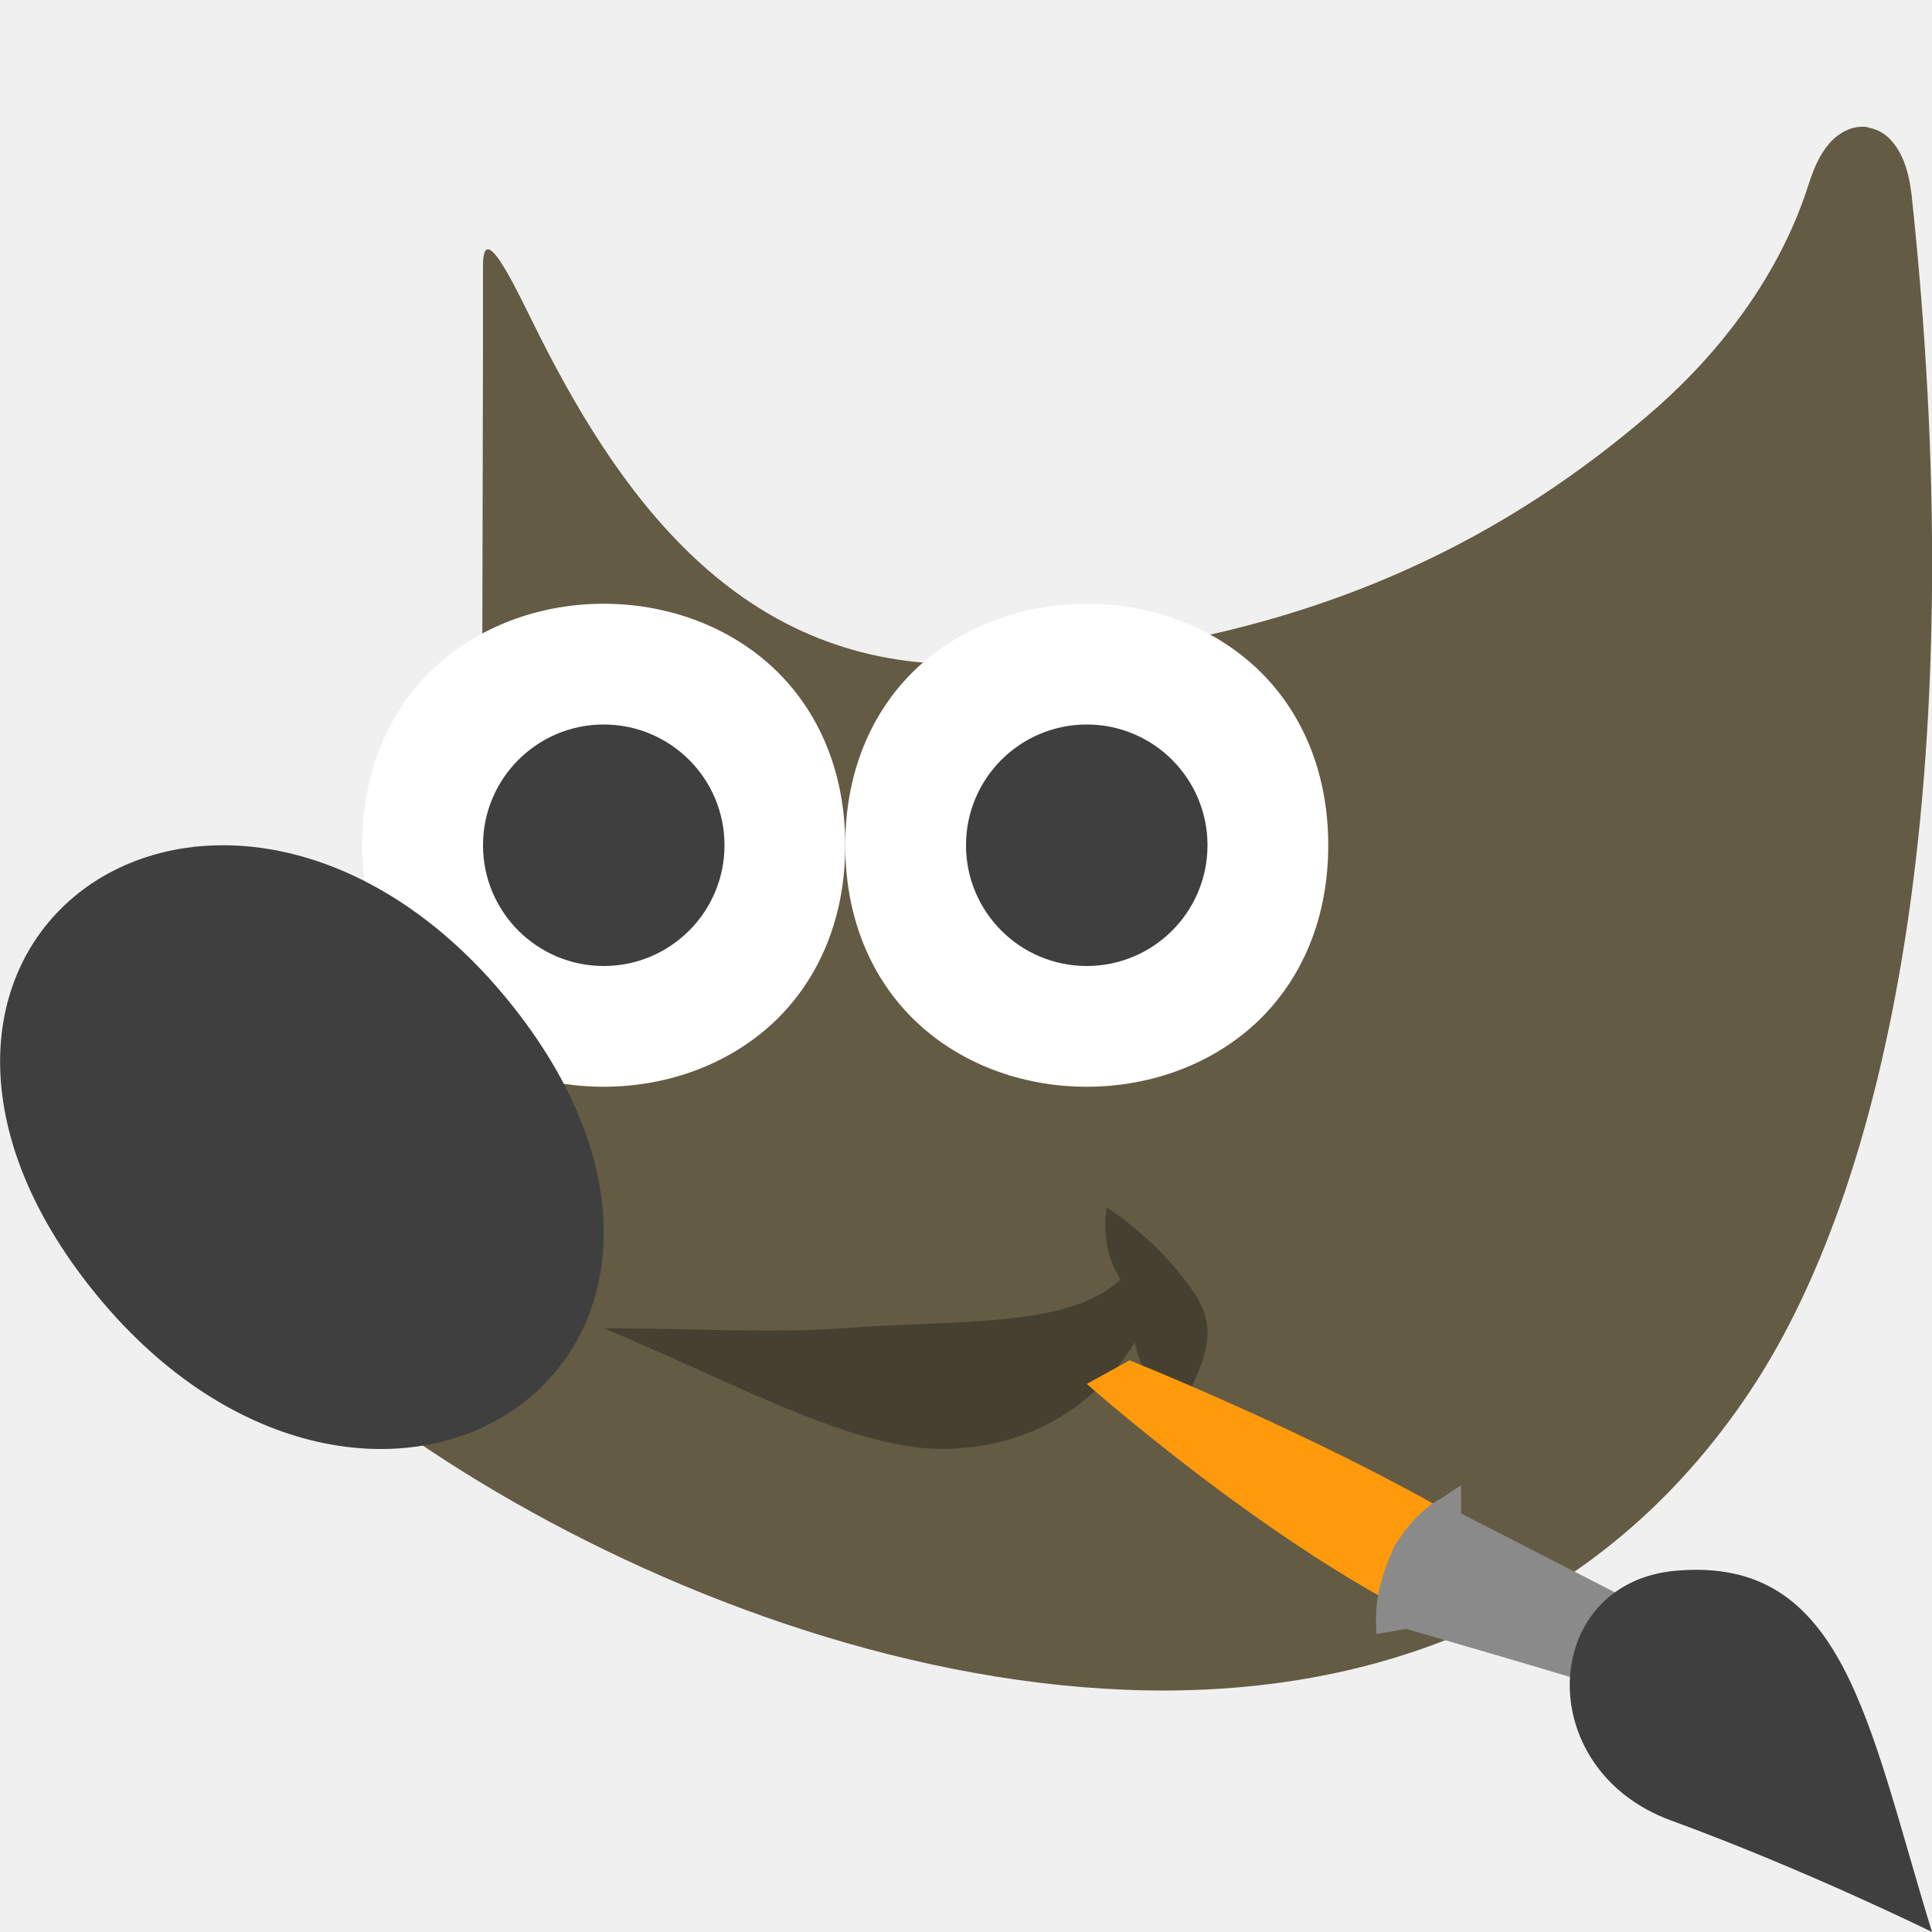
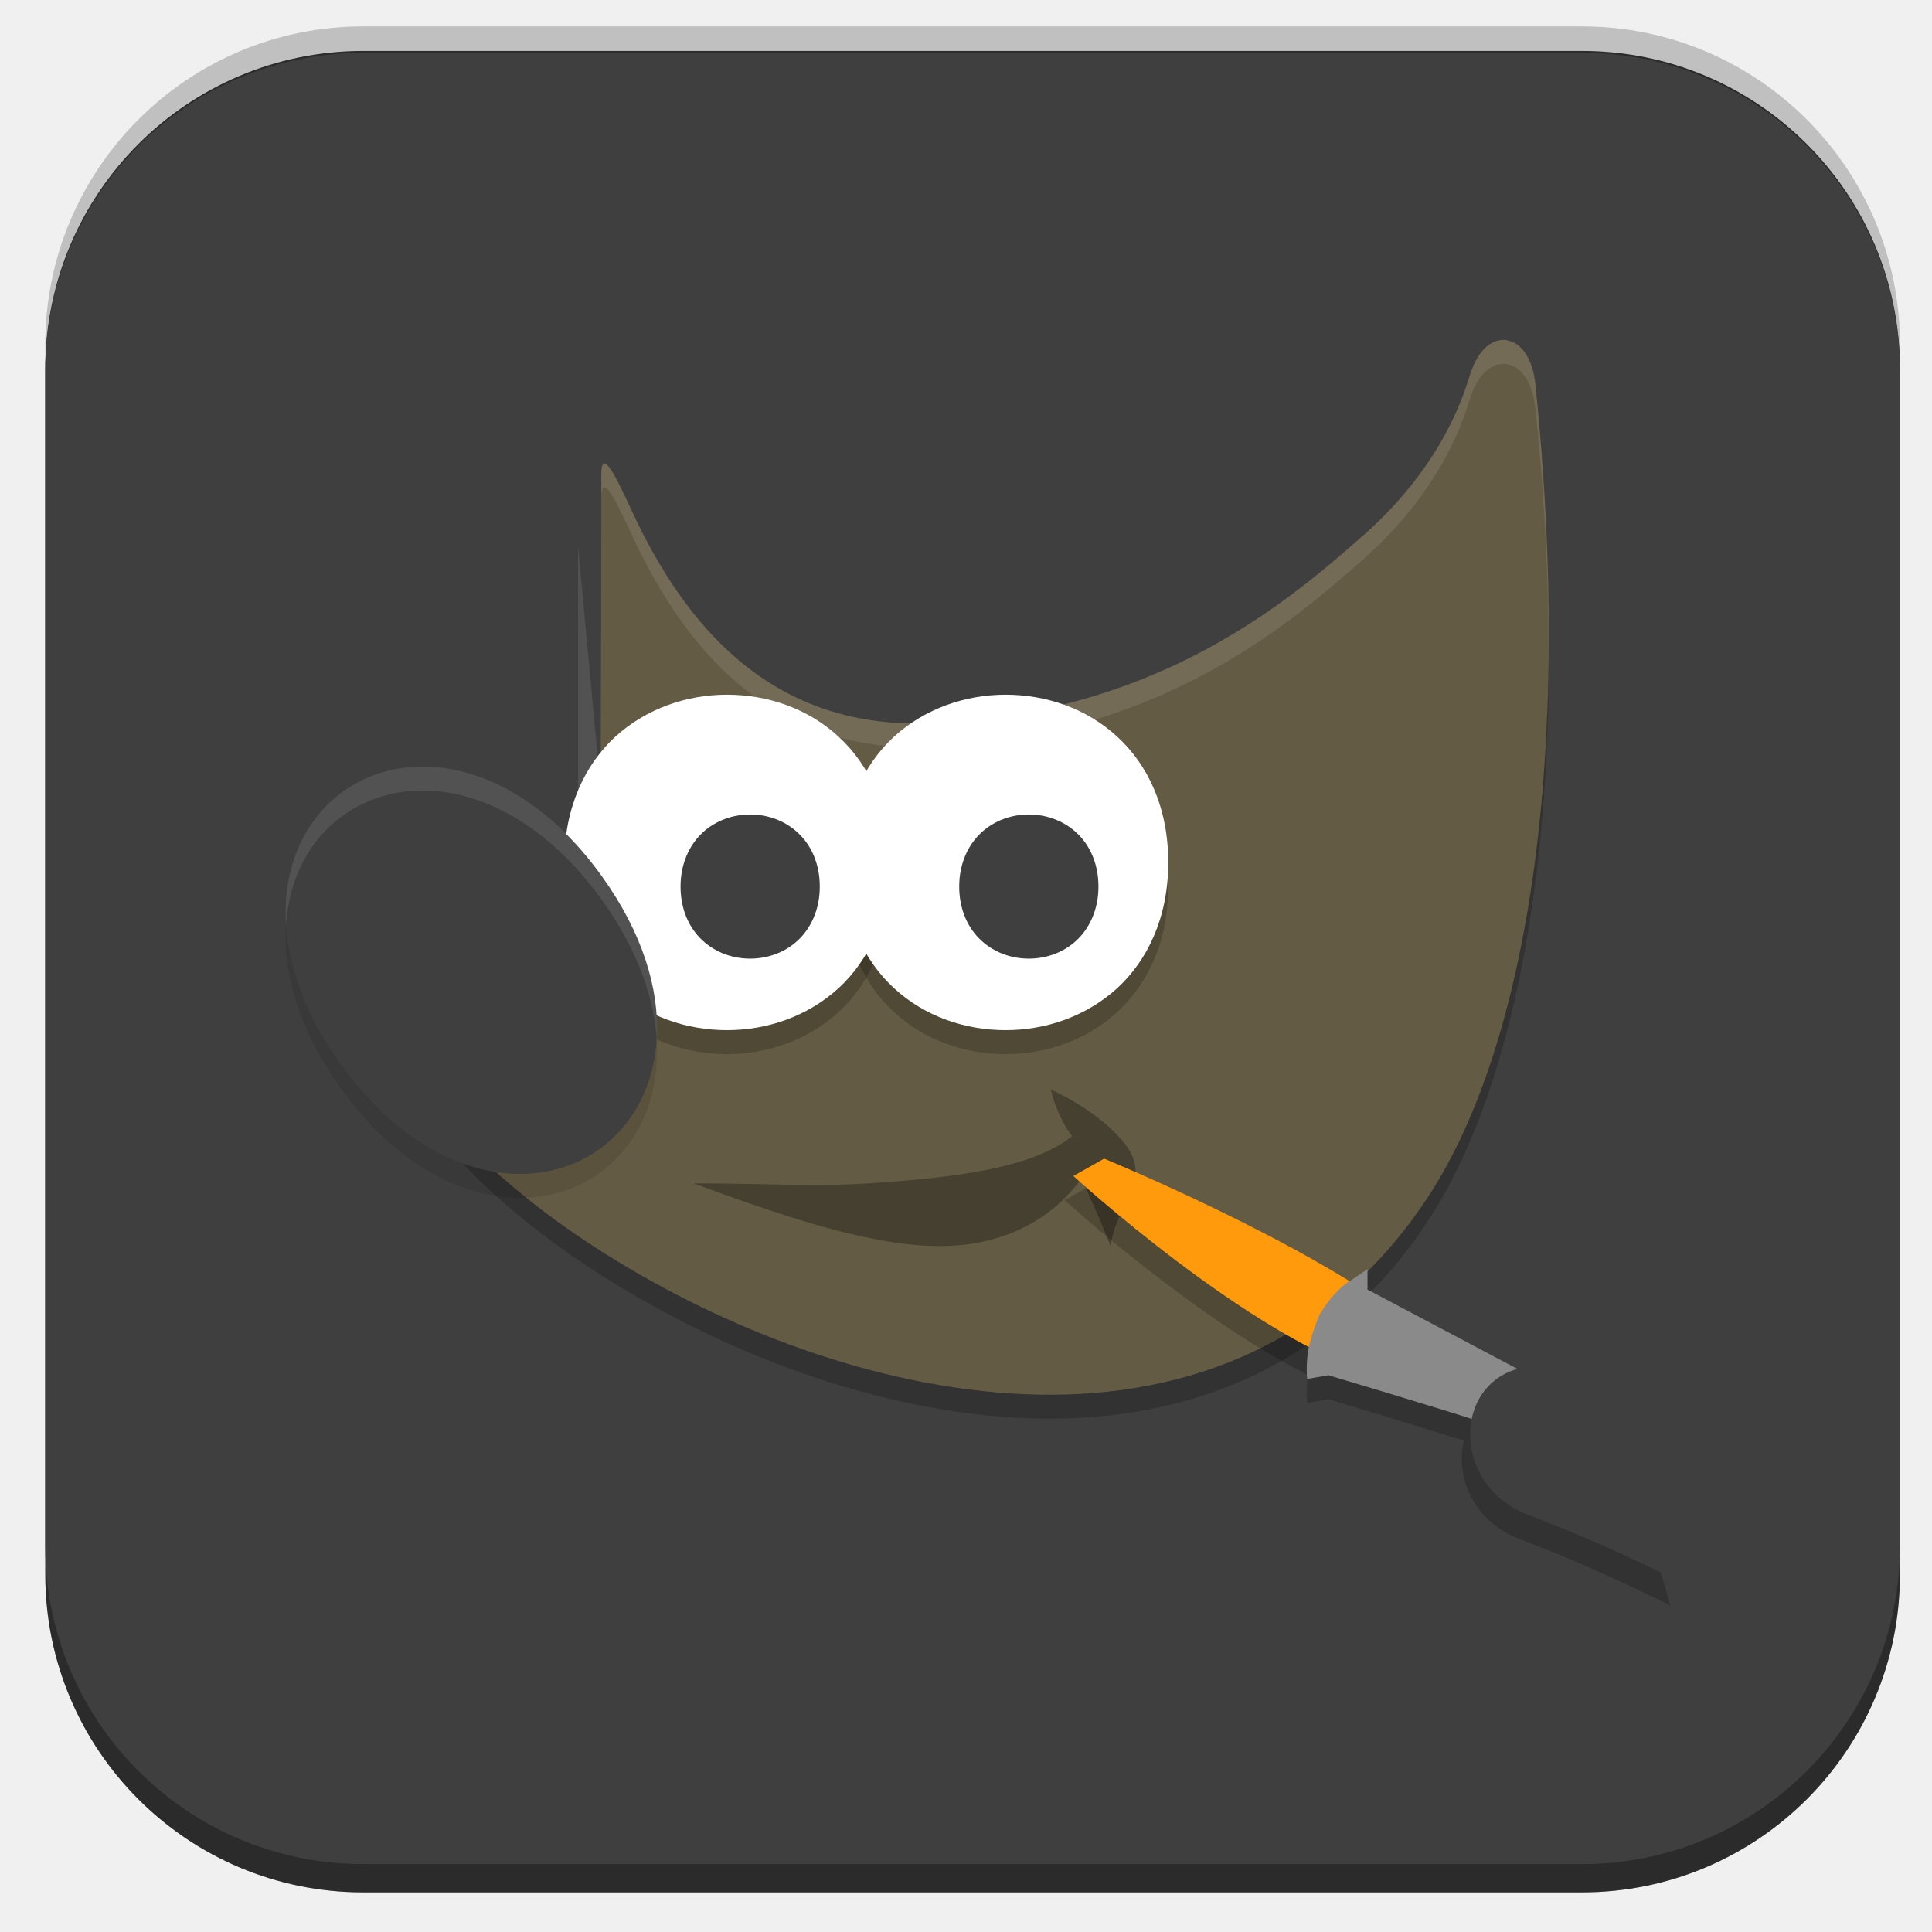
- <svg xmlns="http://www.w3.org/2000/svg" width="16" height="16" version="1.1">
-   <path style="fill:#645b44;fill-rule:evenodd" d="m 15.469,1.053 c -0.132,-0.021 -0.251,0.054 -0.323,0.139 -0.072,0.085 -0.121,0.191 -0.164,0.324 -0.075,0.23 -0.349,1.084 -1.339,1.928 C 12.652,4.287 10.945,5.424 7.987,5.5 6.187,5.521 5.192,4.214 4.475,2.795 4.295,2.44 4,1.78 4,2.2 v 0.65 l -0.009,3.862 0.018,0.044 c 0,0 0.161,0.358 -0.009,0.84 C 3.83,8.079 2.948,8.783 1.447,9.233 l -0.183,0.055 0.035,0.193 c 0.083,0.468 0.415,0.948 0.905,1.439 0.49,0.491 1.146,0.988 1.91,1.437 1.528,0.898 3.484,1.608 5.385,1.642 1.901,0.033 3.761,-0.631 4.991,-2.473 1.231,-1.841 1.831,-5.355 1.339,-9.931 h -8.38e-4 c -0.016,-0.126 -0.043,-0.233 -0.093,-0.327 -0.05,-0.094 -0.133,-0.191 -0.266,-0.212 z" />
-   <path style="opacity:0.3;fill-rule:evenodd" d="m 5,11 c 0.722,0 1.38,0.043 1.977,0 C 7.969,10.927 8.84,10.999 9.281,10.597 9.094,10.312 9.167,10 9.167,10 c 0,0 0.436,0.272 0.728,0.716 C 10.185,11.159 9.792,11.432 9.716,11.999 9.547,11.501 9.441,11.314 9.398,11.117 9.091,11.619 8.561,11.979 7.849,11.999 7.09,12.02 6.125,11.47 5,11 Z" />
-   <path style="fill:#ffffff;fill-rule:evenodd" d="m 5,5 c -0.495,0 -0.992,0.164 -1.371,0.5 C 3.25,5.837 3,6.349 3,7 c 0,0.651 0.25,1.163 0.629,1.5 0.379,0.337 0.876,0.5 1.371,0.5 0.495,0 0.992,-0.164 1.371,-0.5 C 6.749,8.163 7,7.651 7,7 7,6.349 6.749,5.837 6.37,5.5 5.992,5.164 5.494,5 5,5 Z" />
-   <circle style="fill:#3f3f3f" cx="5" cy="7" r="1" />
-   <path style="fill:#3f3f3f;fill-rule:evenodd" d="m 1.864,7 c -0.111,0 -0.22,0.006 -0.325,0.022 -0.282,0.041 -0.543,0.139 -0.768,0.287 -0.9,0.594 -1.137,1.939 -0.025,3.348 1.112,1.409 2.583,1.628 3.484,1.034 C 5.129,11.097 5.367,9.752 4.255,8.343 3.525,7.418 2.641,7.006 1.864,7 Z" />
-   <path style="fill:#ffffff;fill-rule:evenodd" d="m 9,5 c -0.495,0 -0.992,0.164 -1.371,0.5 C 7.25,5.837 7,6.349 7,7 c 0,0.651 0.25,1.163 0.629,1.5 0.379,0.337 0.876,0.5 1.371,0.5 0.495,0 0.992,-0.164 1.371,-0.5 C 10.749,8.163 11,7.651 11,7 11,6.349 10.749,5.837 10.37,5.5 9.992,5.164 9.494,5 9,5 Z" />
-   <circle style="fill:#3f3f3f" cx="9" cy="7" r="1" />
-   <path style="fill:#ff9a0c" d="m 12.489,13.69 0.324,-0.646 C 11.607,12.162 9.355,11.266 9.355,11.266 L 9,11.461 c 0,0 2.045,1.813 3.489,2.229 z" />
-   <path style="fill:#8a8a8a" d="m 12.1,12.3 -0.169,0.111 c -0.157,0.086 -0.284,0.231 -0.387,0.4 -0.118,0.277 -0.164,0.45 -0.144,0.721 l 0.245,-0.042 c 0,0 1.279,0.367 1.885,0.56 l 0.071,-0.136 0.249,-0.483 -1.75,-0.897 z" />
-   <path style="fill:#3f3f3f" d="m 16,16 c -0.534,-1.736 -0.724,-3.115 -2.121,-2.992 -1.125,0.099 -1.204,1.642 -0.041,2.068 C 14.959,15.486 16,16 16,16 Z" />
+ <svg xmlns="http://www.w3.org/2000/svg" id="_图层_1" data-name="图层_1" version="1.1" viewBox="0 0 1024 1024" width="16" height="16">
+   <defs>
+     <style>
+       .st0 {
+         fill: #fe3838;
+       }
+ 
+       .st1 {
+         fill: #4daf7c;
+       }
+ 
+       .st2, .st3, .st4, .st5, .st6, .st7, .st8, .st9, .st10, .st11, .st12 {
+         isolation: isolate;
+       }
+ 
+       .st2, .st4, .st6, .st7, .st12 {
+         opacity: .1;
+       }
+ 
+       .st2, .st5, .st13, .st14, .st6, .st10, .st15 {
+         fill-rule: evenodd;
+       }
+ 
+       .st3, .st4, .st16, .st17 {
+         display: none;
+       }
+ 
+       .st3, .st5, .st9, .st11 {
+         opacity: .2;
+       }
+ 
+       .st4, .st18, .st13, .st6, .st11, .st12 {
+         fill: #fff;
+       }
+ 
+       .st19, .st15 {
+         fill: #3f3f3f;
+       }
+ 
+       .st14 {
+         fill: #645b44;
+       }
+ 
+       .st20 {
+         fill: #8a8a8a;
+       }
+ 
+       .st21 {
+         fill: #886c38;
+       }
+ 
+       .st22 {
+         fill: #7f80a1;
+       }
+ 
+       .st23 {
+         fill: #691f69;
+       }
+ 
+       .st24 {
+         fill: #ff9a0c;
+       }
+ 
+       .st25 {
+         fill: #2b2b2b;
+       }
+ 
+       .st26 {
+         fill: #8d348e;
+       }
+ 
+       .st8, .st10 {
+         opacity: .3;
+       }
+ 
+       .st16 {
+         fill: #fecd38;
+       }
+ 
+       .st27 {
+         fill: #fefefe;
+       }
+ 
+       .st28 {
+         fill: #0d65d7;
+       }
+ 
+       .st29 {
+         fill: #ffc20c;
+       }
+ 
+       .st30 {
+         fill: #5ed698;
+       }
+     </style>
+   </defs>
+   <rect class="st9" x="24" y="14" width="983" height="989" rx="168.5" ry="168.5" />
+   <g class="st17">
+     <path class="st9" d="M182.5,519.8v14.2c0,178.5,142.9,322.2,317.1,322.2s317.1-143.7,317.1-322.2v-9.5c-7.8,172.2-147.6,308-317.1,309.6-171.1,0-312.4-139-317.1-312.7h0v-1.6Z" />
+     <path class="st21" d="M506.5,194.3c-177.6,0-320.3,145.2-320.3,325.4s144.3,325.4,320.3,325.4,320.3-145.2,320.3-325.4-144.3-325.4-320.3-325.4Z" />
+     <path class="st11" d="M499.6,195.9c-175.8,0-317.1,143.7-317.1,322.2v4.7c3.1-175.3,144.4-315.9,317.1-315.9h0c174.2,0,315.5,142.1,317.1,317.5v-6.3c0-178.5-142.9-322.2-317.1-322.2h0Z" />
+     <path class="st9" d="M531.4,277.2v231.3h228.3c-11.1-122.8-106.2-220.1-228.3-231.3h0ZM483.8,277.2c-120.5,11.2-217.2,108.5-228.3,231.3h228.3v-231.3h0ZM255.5,556.4c11.1,122.8,106.2,220.1,228.3,231.3v-231.3h-228.3ZM531.4,556.4v231.3c120.5-11.2,217.2-108.5,228.3-231.3h-228.3Z" />
+     <path class="st18" d="M531.4,261.2v231.3h228.3c-11.1-122.8-106.2-220.1-228.3-231.3ZM483.8,261.2c-120.5,11.2-217.2,108.5-228.3,231.3h228.3v-231.3ZM255.5,540.4c11.1,122.8,106.2,220.1,228.3,231.3v-231.3h-228.3ZM531.4,540.4v231.3c120.5-11.2,217.2-108.5,228.3-231.3h-228.3Z" />
+   </g>
+   <rect class="st25" x="24" y="27" width="983" height="976" rx="168.5" ry="168.5" />
+   <rect class="st19" x="24" y="28" width="983" height="960" rx="168.5" ry="168.5" />
+   <g class="st17">
+     <path class="st7" d="M656.5,220.5l-121.5,202.4,58.6,32.6,121.6-202.4-58.7-32.6Z" />
+     <path class="st7" d="M426.6,603.2l-119.7,199.3,58.7,32.6,119.7-199.3-58.7-32.6Z" />
+     <path class="st22" d="M426.6,586.9l-119.7,199.3,58.7,32.6,119.7-199.3-58.7-32.6Z" />
+     <path class="st28" d="M656.5,204.2l-121.5,202.4,58.6,32.6,121.6-202.4-58.7-32.6Z" />
+     <path class="st7" d="M315.8,392.8l-136.8,228.1,136.8,228.1h273.7l136.8-228.1-136.8-228.1h-273.7ZM354.9,458h195.5l97.8,162.9-97.8,162.9h-195.5l-97.8-162.9,97.8-162.9Z" />
+     <path class="st22" d="M315.8,376.5l-136.8,228.1,136.8,228.1h273.7l136.8-228.1-136.8-228.1h-273.7ZM354.9,441.7h195.5l97.8,162.9-97.8,162.9h-195.5l-97.8-162.9,97.8-162.9Z" />
+     <path class="st7" d="M433.5,197.3l-136.8,228.1,136.8,228.1h273.7l136.8-228.1-136.8-228.1h-273.8ZM472.5,262.5h195.6l97.7,162.9-97.8,162.9h-195.5l-97.8-162.9,97.8-162.9Z" />
+     <path class="st28" d="M433.5,181l-136.8,228.1,136.8,228.1h273.7l136.8-228.1-136.8-228.1h-273.8ZM472.5,246.2h195.6l97.7,162.9-97.8,162.9h-195.5l-97.8-162.9,97.8-162.9Z" />
+   </g>
+   <g class="st17">
+     <path class="st3" d="M28.7,497.3c-.2,5.5-.8,10.8-.8,16.4,0,253.9,207,458.3,464,458.3s464-204.4,464-458.3-.6-10.9-.8-16.4c-8.8,246.2-211.7,441.9-463.2,441.9S37.5,743.5,28.7,497.3h0Z" />
+     <path class="st16" d="M488,39h0c256.3,0,464,205.2,464,458.3h0c0,253.1-207.8,458.3-464,458.3h0c-256.3,0-464-205.2-464-458.3h0c0-253.1,207.8-458.3,464-458.3Z" />
+     <path class="st9" d="M189.7,317.3v98.2h66.3v294.6h99.4v-392.8h-165.7ZM624.5,317.3c-85.4,0-163.6,53-189,133.5-42.6,135.2,58.5,259.3,189,259.3h269.2c17.9-30.7,32.5-63.5,42.9-98.2h-308.4c-50.8,0-96.3-36.1-102.5-85.9-7.3-59.7,39.7-110.5,98.7-110.5,28.2,0,55.1,12,73.9,32.7h113.3c-28-78.4-103-130.8-187.2-130.9h0Z" />
+     <path class="st0" d="M189.7,300.9v98.2h66.3v294.6h99.4v-392.8h-165.7ZM624.5,300.9c-85.4,0-163.6,53-189,133.5-42.6,135.2,58.5,259.3,189,259.3h286.5c14.9-31,26.6-63.8,34.1-98.2h-316.8c-50.8,0-96.3-36.1-102.5-85.9-7.3-59.7,39.7-110.5,98.7-110.5,28.2,0,55.1,12,73.9,32.7h113.3c-28-78.4-103-130.8-187.2-130.9h0Z" />
+     <path class="st4" d="M491.9,41C234.9,41,27.9,245.3,27.9,499.2s.2,3.7.3,5.5C34,255.9,238.6,57.3,491.9,57.3s457.9,198.6,463.8,447.5c.1-1.8.3-3.6.3-5.5,0-253.9-207-458.3-464.1-458.3Z" />
+   </g>
+   <g class="st17">
+     <path class="st1" d="M637.8,515.4h-83.4c-3.4,0-6.6.3-9.7,1s-5.9,1.6-8.3,3c-7.2,3.1-13.1,7.7-17.6,13.8-4.5,6.1-6.8,12.9-6.8,20.4v115h-61.8c-11.5,0-18.5,2.6-20.8,7.9s.5,11.6,8.6,19.1l128.6,117.7c3.8,3.5,8.4,6.2,13.7,8.2s10.6,3,15.8,3,10.6-1,15.8-3,9.8-4.7,13.7-8.2l128.6-117.7c8.1-7.4,11-13.8,8.6-19.1s-9.3-7.9-20.8-7.9h-61.8v-115c0-10.5-4.2-19.5-12.6-27-8.4-7.4-18.3-11.2-29.8-11.2h0Z" />
+     <path class="st30" d="M478.3,179.6c-16.3-2.6-30.2.8-41.7,10.2-11.5,9.4-17.2,21.6-17.2,36.5v309.6c-9.6-3.1-19.5-5.5-29.8-7.2s-20.7-2.6-31.3-2.6c-24.4,0-47.6,4.4-69.7,13.1-21.6,8.3-40.4,19.9-56.4,34.5-16,14.7-28.9,32.1-38.4,52.3-9.1,19.7-13.7,40.8-13.7,63.1s4.5,43.6,13.7,63.8c9.6,19.7,22.4,36.9,38.4,51.6,16,14.7,34.9,26.4,56.4,35.2,22.1,8.3,45.3,12.5,69.7,12.5s53.8-5.5,78-16.4c24.2-11,44.4-25.8,60.7-44.7l-81.9-74.3c-12.4-11.4-18.5-21.8-18.3-31.2s1.3-16.1,3.2-20c1.4-3.9,5.9-9.3,13.3-16.1s19.8-10.2,37-10.2h29.5v-85.5c0-15.8,5.4-29.8,16.2-42.1s24.3-20.2,40.6-23.7v-122.9c57.5,0,101.1,7,130.8,21,29.3,13.6,49.4,30.6,60.4,50.9,11,20.4,15.1,42.2,12.2,65.4-2.4,22.8-7,43.2-13.7,61.1-5.2,14.5-6.5,22.7-3.6,24.6s9.8-2.5,20.8-13.5c70.4-70.1,103.5-128.8,99.2-176.2-4.3-47.8-27-86.9-67.9-117.3-41-30.4-90.9-53.4-149.8-68.7-58.9-15.8-107.8-26.8-146.6-32.9h0Z" />
+   </g>
+   <g class="st17">
+     <path class="st27" d="M279.2,183.4l235.2,121c36.5,28.4,47.1,56.8,31.9,85.2l-83.3,203.9,2.5,2.2,152.7-79.9-2.5-3-13.1-9c-5.6-4.8-9.4-8.5-11.4-11.2-1.3-1.8-3.3-5.8-5.7-12-3.1-7.5-5-12.9-5.7-16.4-1.5-8-2-14.8-1.6-20.2.2-4,1.6-8.9,4.1-14.9,1.7-4.3,4.2-8.5,7.4-12.7,4.4-6,8.4-10.5,12.3-13.4,6.5-5.1,13.8-9.6,22.1-13.4,4.7-2.1,10.1-3.6,16.3-4.5,2.4-.4,7.8-.4,16.3,0,8,.4,13.7.9,17.2,1.5,4.4,1,6.8,2,7.4,3l99.6,51.5,27.8,15.7c6.1,3.6,9.9,6.1,11.4,7.5,6.8,6.2,11.4,11.5,13.9,15.7,5.3,8.9,8,16.4,8.2,22.4.4,17.4-1.8,30.6-6.5,39.6-10.9,20.4-21.2,30.9-31,31.4l-72.7,39.6-176.4,92.6-272.8,144.9c-4.4,2-7.6,2-9.8,0l-16.3,1.5c-6.6-.3-12.8-1.3-18.8-3-7.9-2.1-14.7-4.8-20.4-8.2-5.6-3.3-11.1-7.8-16.3-13.4-3.5-3.8-6.2-8-8.2-12.7-3.5-8.3-5.7-15.8-6.5-22.4-.9-7-.6-14.2.8-21.7.6-3.4,2.8-8.6,6.5-15.7,3-5.8,6-10.3,9-13.4,5.7-5.8,11.7-10.7,18-14.9,1-.7,7-3.6,18-9l9.8-4.5,9.8-5.2,3.3-3.7,23.7-61.3,102.1-243.5v-3l-101.3-53-71.1-38.1c-2-1.2-5-3.4-9-6.7-5-4.2-8-6.9-9-8.2-5-6.7-8.8-13.2-11.4-19.4-2.1-4.6-3.1-9.8-3.3-15.7-.4-10.3.4-18.5,2.5-24.7,2.4-7.9,6.7-15.6,13.1-23.2,3.5-3.9,10-9.2,19.6-15.7,5.9-4.1,11.1-6.8,15.5-8.2,2.8-.9,8.6-1.7,17.2-2.2,6.7-.3,12.1-.3,16.3,0,6.5.5,10.9,1.2,13.1,2.2Z" />
+   </g>
+   <g class="st17">
+     <ellipse class="st9" cx="513" cy="523.4" rx="333" ry="330.6" />
+     <ellipse class="st26" cx="513" cy="511.6" rx="333" ry="330.6" />
+     <ellipse class="st8" cx="542.7" cy="482" rx="243.8" ry="242.1" />
+     <ellipse class="st9" cx="513" cy="523.4" rx="166.5" ry="165.3" />
+     <ellipse class="st18" cx="513" cy="511.6" rx="166.5" ry="165.3" />
+     <path class="st23" d="M578.4,511.6l-62.4,35.4-62.4,35.4v-141.7l62.4,35.4,62.4,35.4Z" />
+     <path class="st12" d="M513,180.9c-183.9,0-333,148-333,330.6,0,2.3.1,4.6.3,6.9,2.7-180.6,150.8-325.6,332.7-325.7,181.1,0,329,143.9,332.7,323.7,0-1.6.2-3.3.3-4.9,0-182.6-149.1-330.6-333-330.6Z" />
+   </g>
+   <g class="st17">
+     <path class="st9" d="M272.9,280.1C92.2,443.3,11.3,675.8,56.2,902.9c251.8,40.8,509.8-32,691-195,180.7-163.2,261.6-395.7,216.7-622.8-251.8-40.8-509.8,32-691,195h0Z" />
+     <ellipse class="st8" cx="510" cy="494" rx="199.7" ry="180" />
+     <ellipse class="st29" cx="510" cy="494" rx="133.1" ry="120" />
+     <g>
+       <ellipse class="st8" cx="776.3" cy="254" rx="99.9" ry="90" />
+       <ellipse class="st29" cx="776.3" cy="254" rx="66.6" ry="60" />
+     </g>
+     <g>
+       <ellipse class="st8" cx="243.7" cy="734" rx="99.9" ry="90" />
+       <ellipse class="st29" cx="243.7" cy="734" rx="66.6" ry="60" />
+     </g>
+   </g>
+   <g>
+     <path class="st5" d="M798.8,193c-5.5-.9-10.4,2.3-13.4,6-3,3.7-5,8.2-6.8,14-3.1,9.9-14.5,46.8-55.7,83.2-41.1,36.4-112.1,96.7-235,100-74.8.9-120.2-45.1-150-106.3-7.4-15.3-19.2-43.8-19.2-25.7v28l-.4,145.1.8,1.9s6.7,15.5-.4,36.3c-7.1,20.8-40.2,51.2-102.6,70.7l-7.6,2.4,1.4,8.3c3.5,20.2,17.2,40.9,37.6,62.1,20.4,21.2,47.6,42.7,79.4,62,63.5,38.8,144.8,69.4,223.8,70.9,79,1.4,156.3-27.3,207.4-106.7,51.1-79.5,76.1-231.2,55.7-428.7h0c-.6-5.4-1.8-10.1-3.9-14.1-2.1-4.1-5.5-8.2-11-9.2h0Z" />
+     <path class="st14" d="M798.8,180.3c-5.5-.9-10.4,2.3-13.4,6-3,3.7-5,8.2-6.8,14-3.1,9.9-14.5,46.8-55.7,83.2-41.1,36.4-112.1,96.7-235,100-74.8.9-120.2-45.1-150-106.3-7.4-15.3-19.2-43.8-19.2-25.7v28l-.4,145.1.8,1.9s6.7,15.5-.4,36.3c-7.1,20.8-40.2,51.2-102.6,70.7l-7.6,2.4,1.4,8.3c3.5,20.2,17.2,40.9,37.6,62.1,20.4,21.2,47.6,42.7,79.4,62,63.5,38.8,144.8,69.4,223.8,70.9,79,1.4,156.3-27.3,207.4-106.7,51.1-79.5,76.1-231.2,55.7-428.7h0c-.6-5.4-1.8-10.1-3.9-14.1-2.1-4.1-5.5-8.2-11-9.2h0Z" />
+     <path class="st6" d="M798.8,180.3c-5.5-.9-10.4,2.3-13.4,6-3,3.7-5,8.2-6.8,13.9-3.1,9.9-14.5,46.8-55.7,83.2-41.1,36.4-112.1,96.7-235,100-74.8.9-120.2-45.1-150-106.3-7.4-15.3-19.2-43.8-19.2-25.7v12.7c0-18.1,11.7,10.4,19.2,25.7,29.8,61.3,75.3,107.2,150,106.3,122.9-3.3,193.9-63.5,235-100,41.1-36.4,52.6-73.3,55.7-83.2,1.8-5.7,3.8-10.3,6.8-13.9,3-3.7,7.9-6.9,13.4-6h0c5.5,1.1,9,5.2,11.1,9.3,2.1,4.1,3.2,8.7,3.9,14.1h0c4.8,46,7,89.4,7,130.2.4-44.3-1.8-92-7-142.9h0c-.6-5.4-1.8-10.1-3.9-14.1-2.1-4.1-5.5-8.3-11.1-9.2h0ZM306.4,276.9v145.1h12.3c0,0-12.3-132.4-12.3-132.4v-12.7ZM314.3,447.1c-.4,4-1.2,8.4-2.9,13.2-7.1,20.8-40.4,51.2-103.1,70.7l-7.7,2.4,1.5,8.3c.2,1.2.6,2.4.8,3.6l5.4-1.6c62.7-19.4,96-49.8,103.1-70.7,3.5-10.4,3.6-19.4,2.9-25.9Z" />
+     <path class="st5" d="M385.3,380.9c-21.3,0-42.7,7.3-59.1,22.2-16.3,15-27.1,37.8-27.1,66.7s10.8,51.7,27.1,66.7c16.3,15,37.7,22.2,59.1,22.2s42.7-7.3,59.1-22.2c16.3-15,27.1-37.7,27.1-66.7s-10.8-51.8-27.1-66.7c-16.3-15-37.7-22.2-59.1-22.2Z" />
+     <path class="st5" d="M533,380.9c-21.3,0-42.7,7.3-59.1,22.2-16.3,15-27.1,37.8-27.1,66.7s10.8,51.7,27.1,66.7c16.3,15,37.7,22.2,59.1,22.2s42.7-7.3,59.1-22.2c16.3-15,27.1-37.7,27.1-66.7s-10.8-51.8-27.1-66.7c-16.3-15-37.7-22.2-59.1-22.2Z" />
+     <path class="st13" d="M385.3,368.2c-21.3,0-42.7,7.3-59.1,22.2-16.3,15-27.1,37.8-27.1,66.7s10.8,51.7,27.1,66.7c16.3,15,37.7,22.2,59.1,22.2s42.7-7.3,59.1-22.2c16.3-15,27.1-37.7,27.1-66.7s-10.8-51.8-27.1-66.7c-16.3-15-37.7-22.2-59.1-22.2Z" />
+     <path class="st15" d="M397.6,431.7c-9,0-18.2,3.1-25.2,9.6-7,6.5-11.7,16.4-11.7,28.6s4.6,22.1,11.7,28.6c7,6.5,16.2,9.6,25.2,9.6s18.2-3.1,25.2-9.6c7-6.5,11.7-16.4,11.7-28.6s-4.6-22.1-11.7-28.6c-7-6.5-16.2-9.6-25.2-9.6Z" />
+     <path class="st10" d="M367.9,627.2c33.8,0,64.6,1.8,92.5,0,46.4-3,87.2-8.3,107.8-25-8.7-11.8-11.2-24.7-11.2-24.7,0,0,26.2,11.3,39.9,29.7,13.6,18.4-4.8,29.7-8.3,53.2-7.9-20.6-12.9-28.4-14.9-36.6-14.4,20.8-39.2,35.8-72.5,36.6-35.5.9-80.6-13.6-133.3-33.1h0Z" />
+     <path class="st2" d="M224.8,419c-4.4,0-8.7.3-12.8.9-11.1,1.8-21.4,6-30.3,12.4-35.5,25.6-44.8,83.8-1,144.6,43.8,60.9,101.8,70.3,137.2,44.7,35.5-25.6,44.8-83.8,1-144.6-28.7-39.9-63.6-57.7-94.2-58h0Z" />
+     <path class="st15" d="M224.8,406.3c-4.4,0-8.7.3-12.8.9-11.1,1.8-21.4,6-30.3,12.4-35.5,25.6-44.8,83.8-1,144.6,43.8,60.9,101.8,70.3,137.2,44.7,35.5-25.6,44.8-83.8,1-144.6-28.7-39.9-63.6-57.7-94.2-58h0Z" />
+     <path class="st13" d="M533,368.2c-21.3,0-42.7,7.3-59.1,22.2-16.3,15-27.1,37.8-27.1,66.7s10.8,51.7,27.1,66.7c16.3,15,37.7,22.2,59.1,22.2s42.7-7.3,59.1-22.2c16.3-15,27.1-37.7,27.1-66.7s-10.8-51.8-27.1-66.7c-16.3-15-37.7-22.2-59.1-22.2Z" />
+     <path class="st15" d="M545.3,431.7c-9,0-18.2,3.1-25.2,9.6-7,6.5-11.7,16.4-11.7,28.6s4.6,22.1,11.7,28.6c7,6.5,16.2,9.6,25.2,9.6s18.2-3.1,25.2-9.6c7-6.5,11.7-16.4,11.7-28.6s-4.6-22.1-11.7-28.6c-7-6.5-16.2-9.6-25.2-9.6Z" />
+     <path class="st9" d="M580.6,626.9l-16.3,9.2s68,62.1,129.1,92.8c-.8,4.6-1.1,9.2-.6,14.7l11.3-2s42,12.6,71.8,22c-4.6,19,4.8,42.8,29.7,52.2,41.4,15.6,79.8,35.2,79.8,35.2-19.7-66.2-26.7-118.7-78.3-114.1-1.5.1-2.8.5-4.1.7l-78.1-41.3v-11.1l-7.8,5.3c-1.4.8-2.7,1.8-4.1,2.8-56.5-35.3-132.5-66.5-132.5-66.5Z" />
+     <path class="st24" d="M728.9,728.9l14.9-30.6c-55.3-41.8-158.6-84.2-158.6-84.2l-16.3,9.2s93.8,85.9,160,105.5Z" />
+     <path class="st20" d="M724.9,672.6l-7.8,5.3c-7.2,4.1-13,11-17.7,18.9-5.4,13.1-7.5,21.3-6.6,34.1l11.2-2s58.7,17.4,86.5,26.5l3.2-6.5,11.4-22.9-80.3-42.5v-11.1Z" />
+     <path class="st19" d="M890,838.3c-19.7-66.2-26.7-118.7-78.3-114.1-41.6,3.8-44.5,62.6-1.5,78.8,41.4,15.6,79.8,35.2,79.8,35.2Z" />
+     <path class="st6" d="M224.8,406.3c-4.4,0-8.6.3-12.8.9-11.1,1.8-21.4,6-30.3,12.4-20.3,14.7-32,40-30.1,70.4,1.6-24.7,12.7-45.1,30.1-57.7,8.9-6.4,19.2-10.6,30.3-12.4,4.2-.7,8.4-.9,12.8-.9,30.6.3,65.5,18.1,94.2,58,18.7,26,27.7,51.5,29.1,74.3,1.7-25.7-6.7-55.9-29.1-87-28.7-39.9-63.6-57.7-94.2-58Z" />
+   </g>
</svg>
